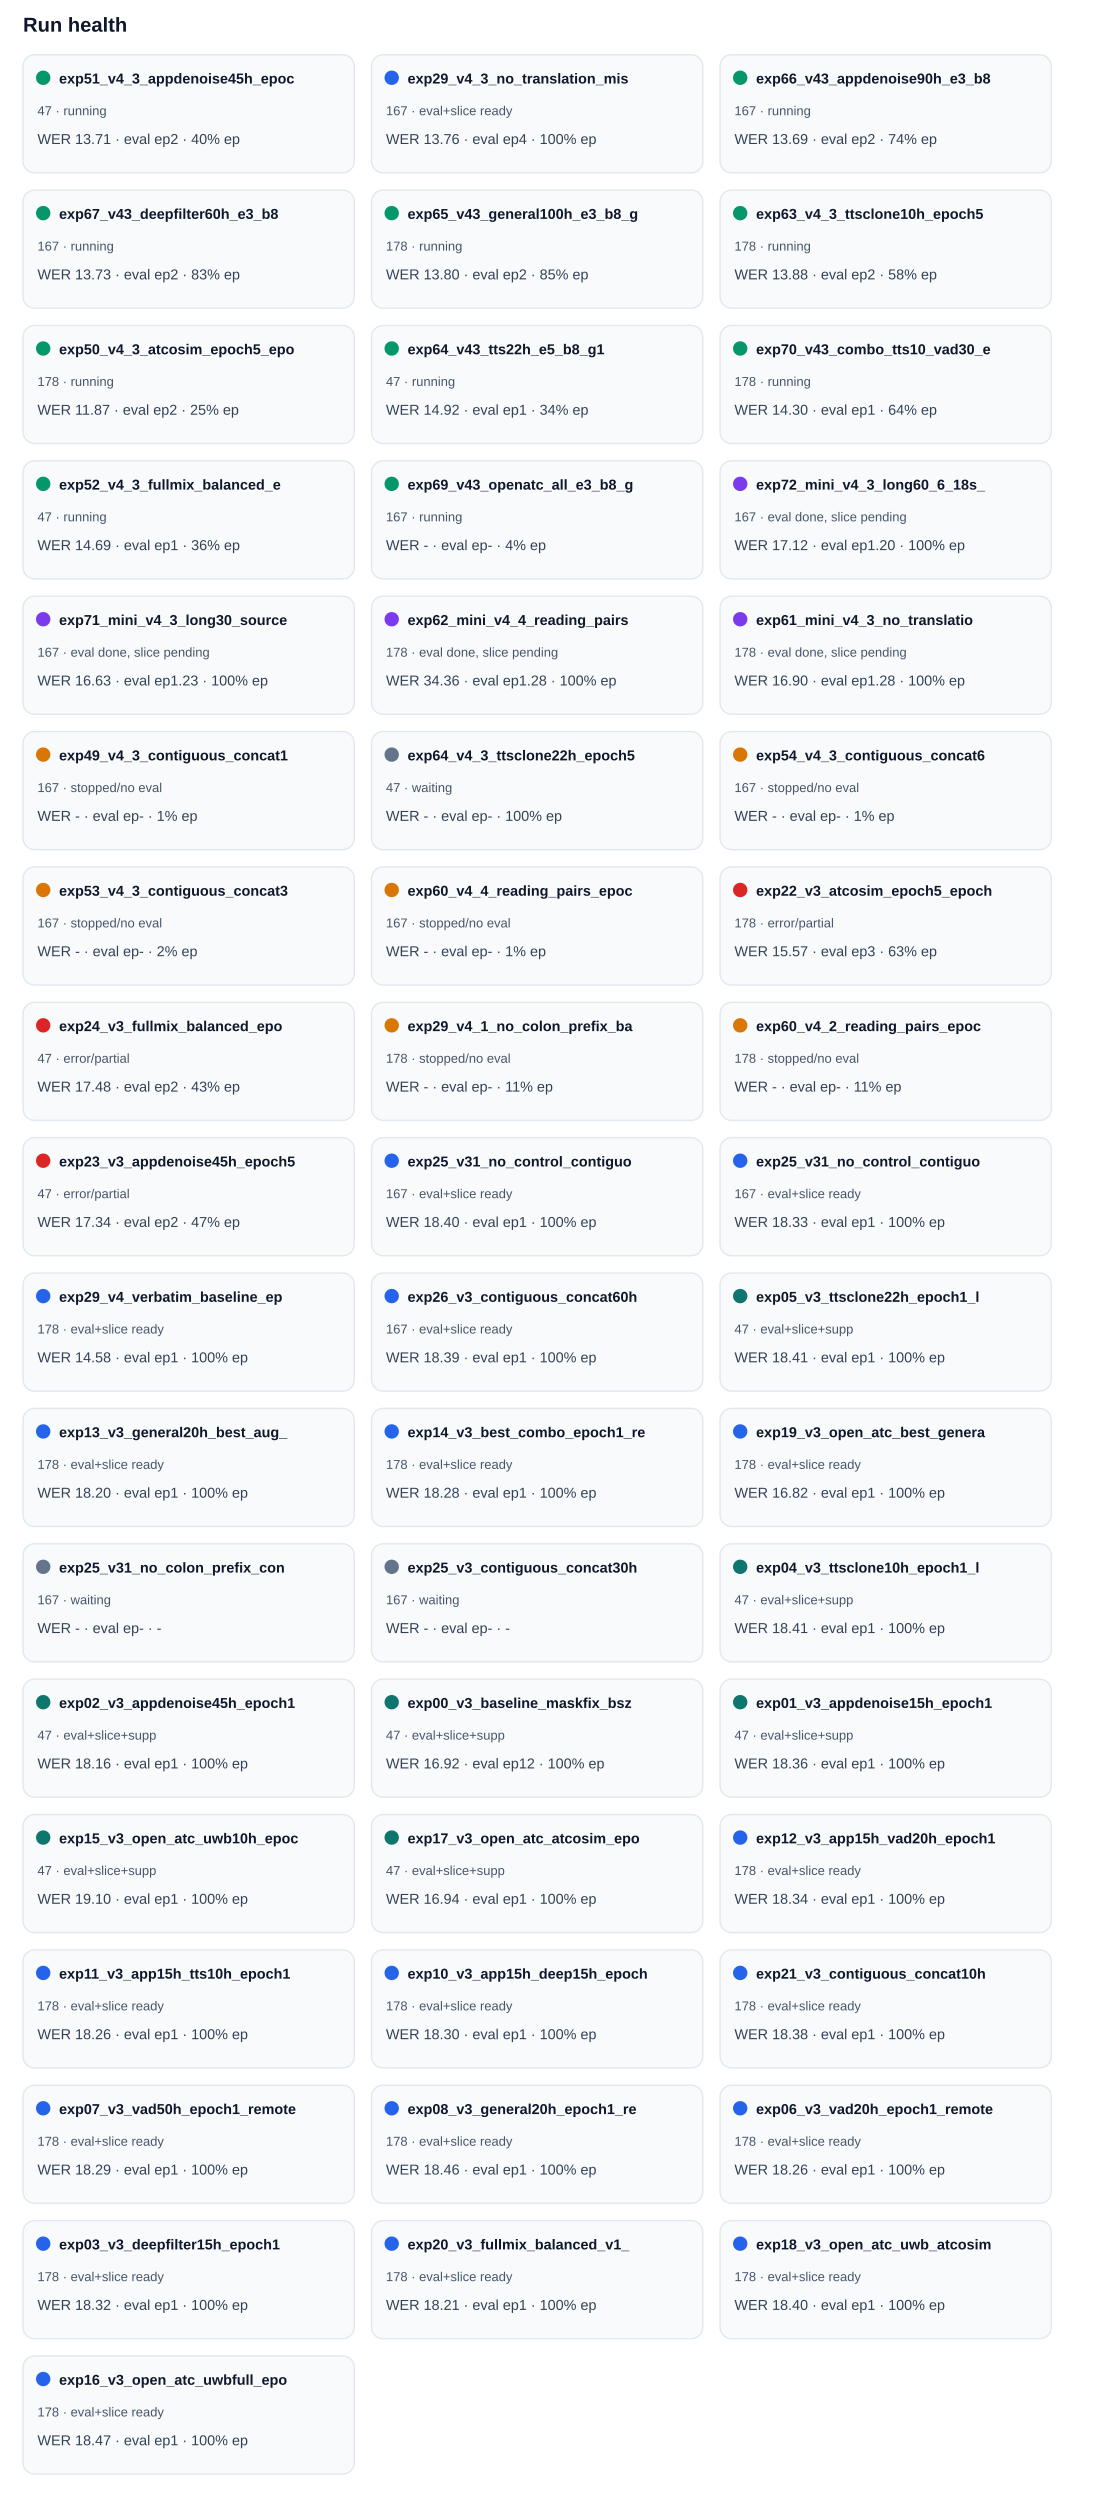
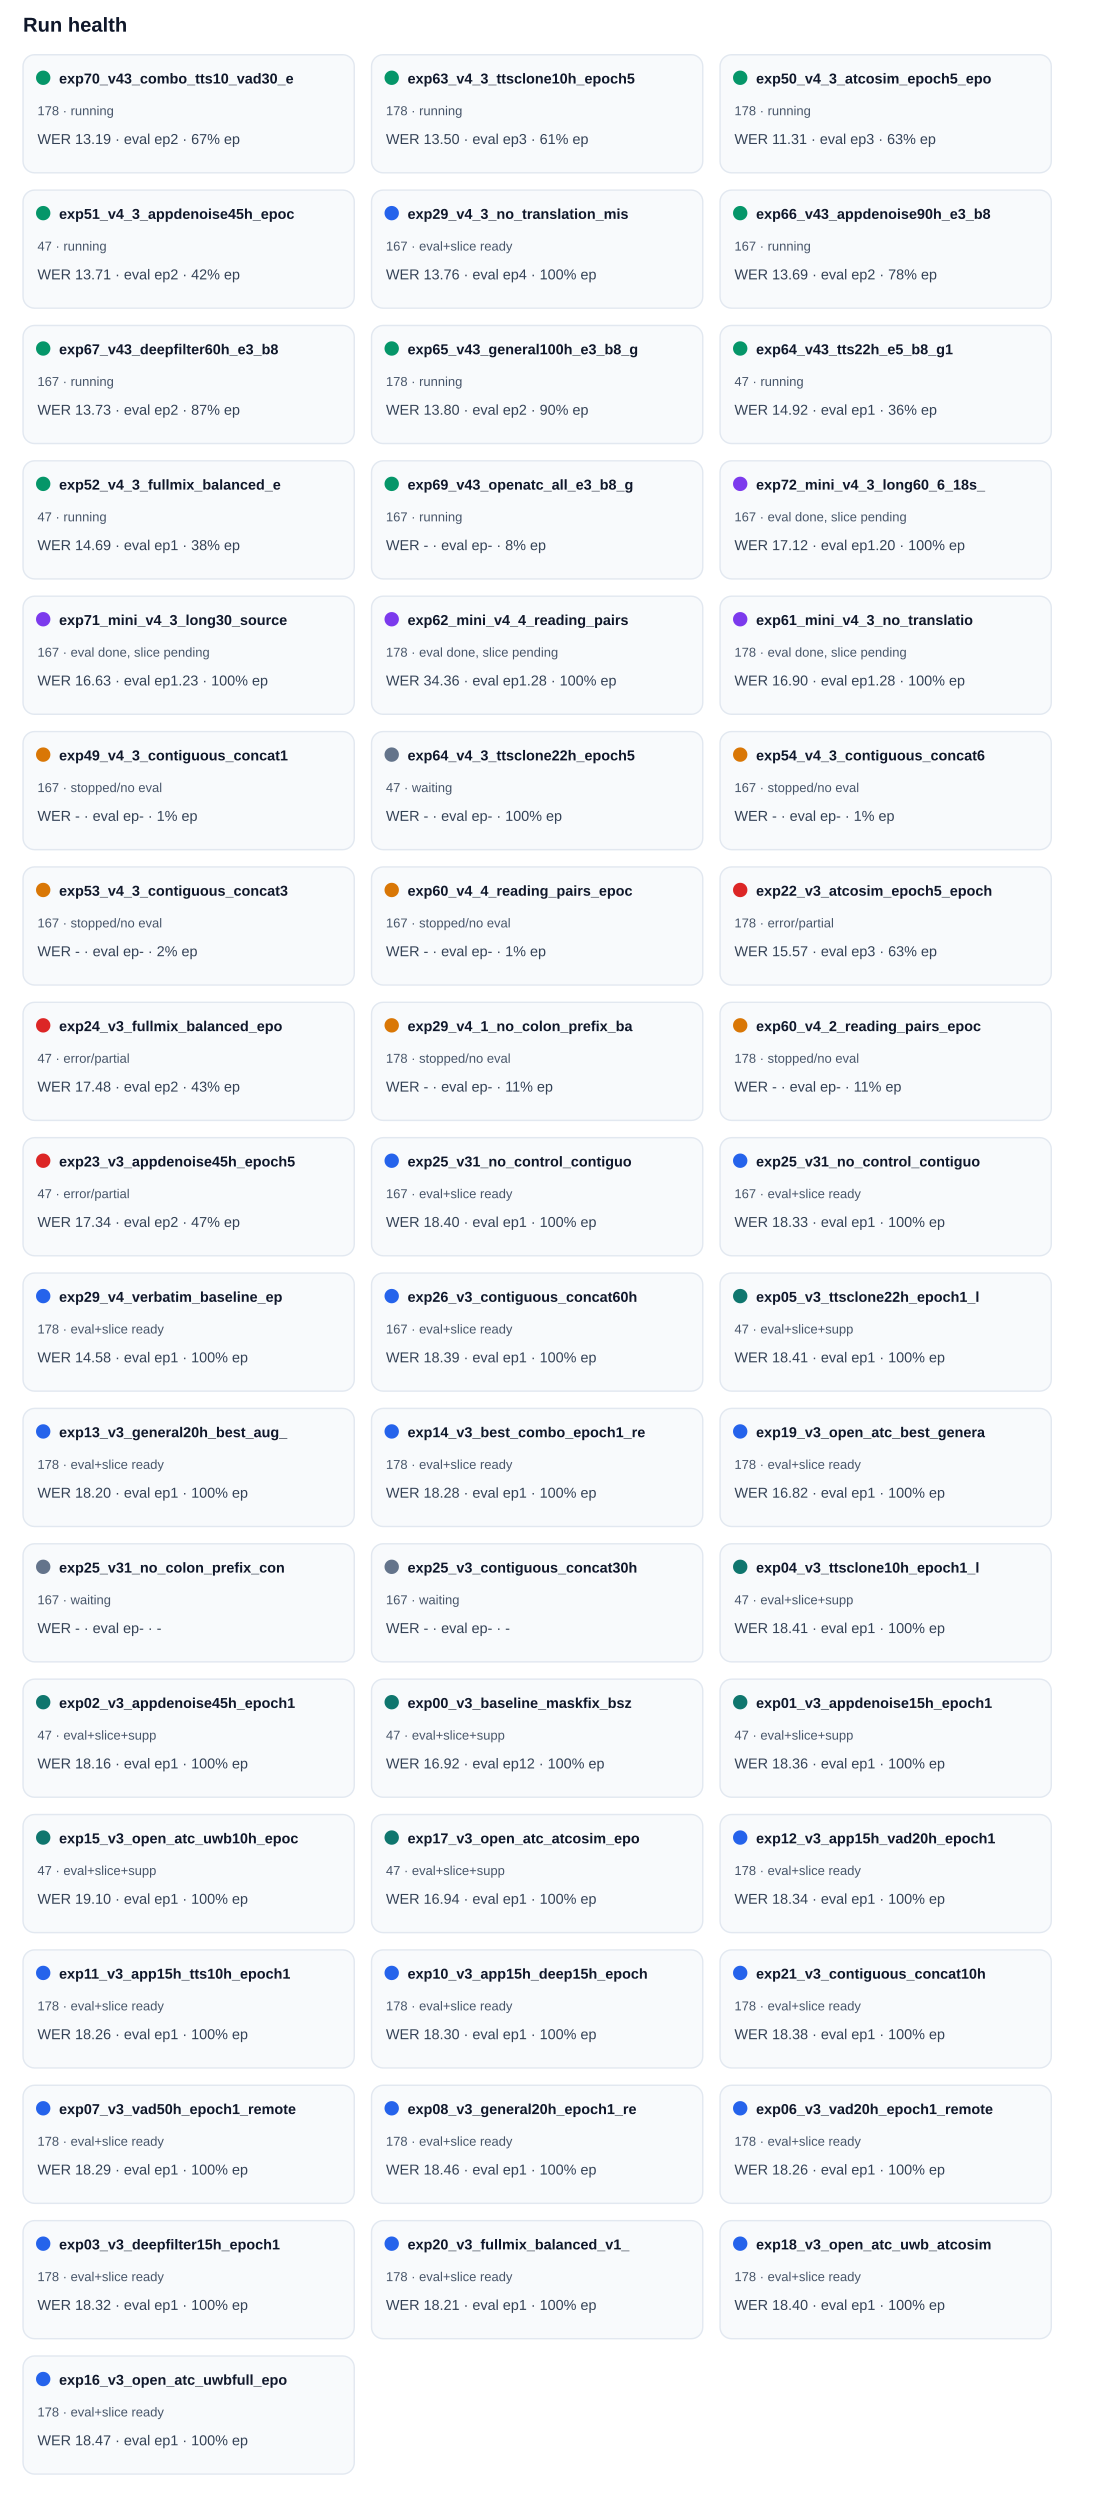
<svg xmlns="http://www.w3.org/2000/svg" width="100%" viewBox="0 0 760 1736" style="max-width:760px;background:#ffffff;border:1px solid #e5e7eb;border-radius:10px;">
  <text x="16.0" y="22.0" font-size="14" fill="#0f172a" text-anchor="start" font-family="Arial, sans-serif" font-weight="700">Run health</text>
  <rect x="16" y="38" width="230" height="82" rx="8" fill="#f8fafc" stroke="#e2e8f0" />
  <circle cx="30" cy="54" r="5" fill="#059669" />
-   <text x="41.0" y="58.0" font-size="10" fill="#0f172a" text-anchor="start" font-family="Arial, sans-serif" font-weight="700">exp51_v4_3_appdenoise45h_epoc</text>
-   <text x="26.0" y="80.0" font-size="9" fill="#475569" text-anchor="start" font-family="Arial, sans-serif" font-weight="400">47 · running</text>
-   <text x="26.0" y="100.0" font-size="10" fill="#334155" text-anchor="start" font-family="Arial, sans-serif" font-weight="400">WER 13.71 · eval ep2 · 40% ep</text>
+   <text x="41.0" y="58.0" font-size="10" fill="#0f172a" text-anchor="start" font-family="Arial, sans-serif" font-weight="700">exp70_v43_combo_tts10_vad30_e</text>
+   <text x="26.0" y="80.0" font-size="9" fill="#475569" text-anchor="start" font-family="Arial, sans-serif" font-weight="400">178 · running</text>
+   <text x="26.0" y="100.0" font-size="10" fill="#334155" text-anchor="start" font-family="Arial, sans-serif" font-weight="400">WER 13.19 · eval ep2 · 67% ep</text>
  <rect x="258" y="38" width="230" height="82" rx="8" fill="#f8fafc" stroke="#e2e8f0" />
-   <circle cx="272" cy="54" r="5" fill="#2563eb" />
-   <text x="283.0" y="58.0" font-size="10" fill="#0f172a" text-anchor="start" font-family="Arial, sans-serif" font-weight="700">exp29_v4_3_no_translation_mis</text>
-   <text x="268.0" y="80.0" font-size="9" fill="#475569" text-anchor="start" font-family="Arial, sans-serif" font-weight="400">167 · eval+slice ready</text>
-   <text x="268.0" y="100.0" font-size="10" fill="#334155" text-anchor="start" font-family="Arial, sans-serif" font-weight="400">WER 13.76 · eval ep4 · 100% ep</text>
+   <circle cx="272" cy="54" r="5" fill="#059669" />
+   <text x="283.0" y="58.0" font-size="10" fill="#0f172a" text-anchor="start" font-family="Arial, sans-serif" font-weight="700">exp63_v4_3_ttsclone10h_epoch5</text>
+   <text x="268.0" y="80.0" font-size="9" fill="#475569" text-anchor="start" font-family="Arial, sans-serif" font-weight="400">178 · running</text>
+   <text x="268.0" y="100.0" font-size="10" fill="#334155" text-anchor="start" font-family="Arial, sans-serif" font-weight="400">WER 13.50 · eval ep3 · 61% ep</text>
  <rect x="500" y="38" width="230" height="82" rx="8" fill="#f8fafc" stroke="#e2e8f0" />
  <circle cx="514" cy="54" r="5" fill="#059669" />
-   <text x="525.0" y="58.0" font-size="10" fill="#0f172a" text-anchor="start" font-family="Arial, sans-serif" font-weight="700">exp66_v43_appdenoise90h_e3_b8</text>
-   <text x="510.0" y="80.0" font-size="9" fill="#475569" text-anchor="start" font-family="Arial, sans-serif" font-weight="400">167 · running</text>
-   <text x="510.0" y="100.0" font-size="10" fill="#334155" text-anchor="start" font-family="Arial, sans-serif" font-weight="400">WER 13.69 · eval ep2 · 74% ep</text>
+   <text x="525.0" y="58.0" font-size="10" fill="#0f172a" text-anchor="start" font-family="Arial, sans-serif" font-weight="700">exp50_v4_3_atcosim_epoch5_epo</text>
+   <text x="510.0" y="80.0" font-size="9" fill="#475569" text-anchor="start" font-family="Arial, sans-serif" font-weight="400">178 · running</text>
+   <text x="510.0" y="100.0" font-size="10" fill="#334155" text-anchor="start" font-family="Arial, sans-serif" font-weight="400">WER 11.31 · eval ep3 · 63% ep</text>
  <rect x="16" y="132" width="230" height="82" rx="8" fill="#f8fafc" stroke="#e2e8f0" />
  <circle cx="30" cy="148" r="5" fill="#059669" />
-   <text x="41.0" y="152.0" font-size="10" fill="#0f172a" text-anchor="start" font-family="Arial, sans-serif" font-weight="700">exp67_v43_deepfilter60h_e3_b8</text>
-   <text x="26.0" y="174.0" font-size="9" fill="#475569" text-anchor="start" font-family="Arial, sans-serif" font-weight="400">167 · running</text>
-   <text x="26.0" y="194.0" font-size="10" fill="#334155" text-anchor="start" font-family="Arial, sans-serif" font-weight="400">WER 13.73 · eval ep2 · 83% ep</text>
+   <text x="41.0" y="152.0" font-size="10" fill="#0f172a" text-anchor="start" font-family="Arial, sans-serif" font-weight="700">exp51_v4_3_appdenoise45h_epoc</text>
+   <text x="26.0" y="174.0" font-size="9" fill="#475569" text-anchor="start" font-family="Arial, sans-serif" font-weight="400">47 · running</text>
+   <text x="26.0" y="194.0" font-size="10" fill="#334155" text-anchor="start" font-family="Arial, sans-serif" font-weight="400">WER 13.71 · eval ep2 · 42% ep</text>
  <rect x="258" y="132" width="230" height="82" rx="8" fill="#f8fafc" stroke="#e2e8f0" />
-   <circle cx="272" cy="148" r="5" fill="#059669" />
-   <text x="283.0" y="152.0" font-size="10" fill="#0f172a" text-anchor="start" font-family="Arial, sans-serif" font-weight="700">exp65_v43_general100h_e3_b8_g</text>
-   <text x="268.0" y="174.0" font-size="9" fill="#475569" text-anchor="start" font-family="Arial, sans-serif" font-weight="400">178 · running</text>
-   <text x="268.0" y="194.0" font-size="10" fill="#334155" text-anchor="start" font-family="Arial, sans-serif" font-weight="400">WER 13.80 · eval ep2 · 85% ep</text>
+   <circle cx="272" cy="148" r="5" fill="#2563eb" />
+   <text x="283.0" y="152.0" font-size="10" fill="#0f172a" text-anchor="start" font-family="Arial, sans-serif" font-weight="700">exp29_v4_3_no_translation_mis</text>
+   <text x="268.0" y="174.0" font-size="9" fill="#475569" text-anchor="start" font-family="Arial, sans-serif" font-weight="400">167 · eval+slice ready</text>
+   <text x="268.0" y="194.0" font-size="10" fill="#334155" text-anchor="start" font-family="Arial, sans-serif" font-weight="400">WER 13.76 · eval ep4 · 100% ep</text>
  <rect x="500" y="132" width="230" height="82" rx="8" fill="#f8fafc" stroke="#e2e8f0" />
  <circle cx="514" cy="148" r="5" fill="#059669" />
-   <text x="525.0" y="152.0" font-size="10" fill="#0f172a" text-anchor="start" font-family="Arial, sans-serif" font-weight="700">exp63_v4_3_ttsclone10h_epoch5</text>
-   <text x="510.0" y="174.0" font-size="9" fill="#475569" text-anchor="start" font-family="Arial, sans-serif" font-weight="400">178 · running</text>
-   <text x="510.0" y="194.0" font-size="10" fill="#334155" text-anchor="start" font-family="Arial, sans-serif" font-weight="400">WER 13.88 · eval ep2 · 58% ep</text>
+   <text x="525.0" y="152.0" font-size="10" fill="#0f172a" text-anchor="start" font-family="Arial, sans-serif" font-weight="700">exp66_v43_appdenoise90h_e3_b8</text>
+   <text x="510.0" y="174.0" font-size="9" fill="#475569" text-anchor="start" font-family="Arial, sans-serif" font-weight="400">167 · running</text>
+   <text x="510.0" y="194.0" font-size="10" fill="#334155" text-anchor="start" font-family="Arial, sans-serif" font-weight="400">WER 13.69 · eval ep2 · 78% ep</text>
  <rect x="16" y="226" width="230" height="82" rx="8" fill="#f8fafc" stroke="#e2e8f0" />
  <circle cx="30" cy="242" r="5" fill="#059669" />
-   <text x="41.0" y="246.0" font-size="10" fill="#0f172a" text-anchor="start" font-family="Arial, sans-serif" font-weight="700">exp50_v4_3_atcosim_epoch5_epo</text>
-   <text x="26.0" y="268.0" font-size="9" fill="#475569" text-anchor="start" font-family="Arial, sans-serif" font-weight="400">178 · running</text>
-   <text x="26.0" y="288.0" font-size="10" fill="#334155" text-anchor="start" font-family="Arial, sans-serif" font-weight="400">WER 11.87 · eval ep2 · 25% ep</text>
+   <text x="41.0" y="246.0" font-size="10" fill="#0f172a" text-anchor="start" font-family="Arial, sans-serif" font-weight="700">exp67_v43_deepfilter60h_e3_b8</text>
+   <text x="26.0" y="268.0" font-size="9" fill="#475569" text-anchor="start" font-family="Arial, sans-serif" font-weight="400">167 · running</text>
+   <text x="26.0" y="288.0" font-size="10" fill="#334155" text-anchor="start" font-family="Arial, sans-serif" font-weight="400">WER 13.73 · eval ep2 · 87% ep</text>
  <rect x="258" y="226" width="230" height="82" rx="8" fill="#f8fafc" stroke="#e2e8f0" />
  <circle cx="272" cy="242" r="5" fill="#059669" />
-   <text x="283.0" y="246.0" font-size="10" fill="#0f172a" text-anchor="start" font-family="Arial, sans-serif" font-weight="700">exp64_v43_tts22h_e5_b8_g1</text>
-   <text x="268.0" y="268.0" font-size="9" fill="#475569" text-anchor="start" font-family="Arial, sans-serif" font-weight="400">47 · running</text>
-   <text x="268.0" y="288.0" font-size="10" fill="#334155" text-anchor="start" font-family="Arial, sans-serif" font-weight="400">WER 14.92 · eval ep1 · 34% ep</text>
+   <text x="283.0" y="246.0" font-size="10" fill="#0f172a" text-anchor="start" font-family="Arial, sans-serif" font-weight="700">exp65_v43_general100h_e3_b8_g</text>
+   <text x="268.0" y="268.0" font-size="9" fill="#475569" text-anchor="start" font-family="Arial, sans-serif" font-weight="400">178 · running</text>
+   <text x="268.0" y="288.0" font-size="10" fill="#334155" text-anchor="start" font-family="Arial, sans-serif" font-weight="400">WER 13.80 · eval ep2 · 90% ep</text>
  <rect x="500" y="226" width="230" height="82" rx="8" fill="#f8fafc" stroke="#e2e8f0" />
  <circle cx="514" cy="242" r="5" fill="#059669" />
-   <text x="525.0" y="246.0" font-size="10" fill="#0f172a" text-anchor="start" font-family="Arial, sans-serif" font-weight="700">exp70_v43_combo_tts10_vad30_e</text>
-   <text x="510.0" y="268.0" font-size="9" fill="#475569" text-anchor="start" font-family="Arial, sans-serif" font-weight="400">178 · running</text>
-   <text x="510.0" y="288.0" font-size="10" fill="#334155" text-anchor="start" font-family="Arial, sans-serif" font-weight="400">WER 14.30 · eval ep1 · 64% ep</text>
+   <text x="525.0" y="246.0" font-size="10" fill="#0f172a" text-anchor="start" font-family="Arial, sans-serif" font-weight="700">exp64_v43_tts22h_e5_b8_g1</text>
+   <text x="510.0" y="268.0" font-size="9" fill="#475569" text-anchor="start" font-family="Arial, sans-serif" font-weight="400">47 · running</text>
+   <text x="510.0" y="288.0" font-size="10" fill="#334155" text-anchor="start" font-family="Arial, sans-serif" font-weight="400">WER 14.92 · eval ep1 · 36% ep</text>
  <rect x="16" y="320" width="230" height="82" rx="8" fill="#f8fafc" stroke="#e2e8f0" />
  <circle cx="30" cy="336" r="5" fill="#059669" />
  <text x="41.0" y="340.0" font-size="10" fill="#0f172a" text-anchor="start" font-family="Arial, sans-serif" font-weight="700">exp52_v4_3_fullmix_balanced_e</text>
  <text x="26.0" y="362.0" font-size="9" fill="#475569" text-anchor="start" font-family="Arial, sans-serif" font-weight="400">47 · running</text>
-   <text x="26.0" y="382.0" font-size="10" fill="#334155" text-anchor="start" font-family="Arial, sans-serif" font-weight="400">WER 14.69 · eval ep1 · 36% ep</text>
+   <text x="26.0" y="382.0" font-size="10" fill="#334155" text-anchor="start" font-family="Arial, sans-serif" font-weight="400">WER 14.69 · eval ep1 · 38% ep</text>
  <rect x="258" y="320" width="230" height="82" rx="8" fill="#f8fafc" stroke="#e2e8f0" />
  <circle cx="272" cy="336" r="5" fill="#059669" />
  <text x="283.0" y="340.0" font-size="10" fill="#0f172a" text-anchor="start" font-family="Arial, sans-serif" font-weight="700">exp69_v43_openatc_all_e3_b8_g</text>
  <text x="268.0" y="362.0" font-size="9" fill="#475569" text-anchor="start" font-family="Arial, sans-serif" font-weight="400">167 · running</text>
-   <text x="268.0" y="382.0" font-size="10" fill="#334155" text-anchor="start" font-family="Arial, sans-serif" font-weight="400">WER - · eval ep- · 4% ep</text>
+   <text x="268.0" y="382.0" font-size="10" fill="#334155" text-anchor="start" font-family="Arial, sans-serif" font-weight="400">WER - · eval ep- · 8% ep</text>
  <rect x="500" y="320" width="230" height="82" rx="8" fill="#f8fafc" stroke="#e2e8f0" />
  <circle cx="514" cy="336" r="5" fill="#7c3aed" />
  <text x="525.0" y="340.0" font-size="10" fill="#0f172a" text-anchor="start" font-family="Arial, sans-serif" font-weight="700">exp72_mini_v4_3_long60_6_18s_</text>
  <text x="510.0" y="362.0" font-size="9" fill="#475569" text-anchor="start" font-family="Arial, sans-serif" font-weight="400">167 · eval done, slice pending</text>
  <text x="510.0" y="382.0" font-size="10" fill="#334155" text-anchor="start" font-family="Arial, sans-serif" font-weight="400">WER 17.12 · eval ep1.20 · 100% ep</text>
  <rect x="16" y="414" width="230" height="82" rx="8" fill="#f8fafc" stroke="#e2e8f0" />
  <circle cx="30" cy="430" r="5" fill="#7c3aed" />
  <text x="41.0" y="434.0" font-size="10" fill="#0f172a" text-anchor="start" font-family="Arial, sans-serif" font-weight="700">exp71_mini_v4_3_long30_source</text>
  <text x="26.0" y="456.0" font-size="9" fill="#475569" text-anchor="start" font-family="Arial, sans-serif" font-weight="400">167 · eval done, slice pending</text>
  <text x="26.0" y="476.0" font-size="10" fill="#334155" text-anchor="start" font-family="Arial, sans-serif" font-weight="400">WER 16.63 · eval ep1.23 · 100% ep</text>
  <rect x="258" y="414" width="230" height="82" rx="8" fill="#f8fafc" stroke="#e2e8f0" />
  <circle cx="272" cy="430" r="5" fill="#7c3aed" />
  <text x="283.0" y="434.0" font-size="10" fill="#0f172a" text-anchor="start" font-family="Arial, sans-serif" font-weight="700">exp62_mini_v4_4_reading_pairs</text>
  <text x="268.0" y="456.0" font-size="9" fill="#475569" text-anchor="start" font-family="Arial, sans-serif" font-weight="400">178 · eval done, slice pending</text>
  <text x="268.0" y="476.0" font-size="10" fill="#334155" text-anchor="start" font-family="Arial, sans-serif" font-weight="400">WER 34.36 · eval ep1.28 · 100% ep</text>
  <rect x="500" y="414" width="230" height="82" rx="8" fill="#f8fafc" stroke="#e2e8f0" />
  <circle cx="514" cy="430" r="5" fill="#7c3aed" />
  <text x="525.0" y="434.0" font-size="10" fill="#0f172a" text-anchor="start" font-family="Arial, sans-serif" font-weight="700">exp61_mini_v4_3_no_translatio</text>
  <text x="510.0" y="456.0" font-size="9" fill="#475569" text-anchor="start" font-family="Arial, sans-serif" font-weight="400">178 · eval done, slice pending</text>
  <text x="510.0" y="476.0" font-size="10" fill="#334155" text-anchor="start" font-family="Arial, sans-serif" font-weight="400">WER 16.90 · eval ep1.28 · 100% ep</text>
  <rect x="16" y="508" width="230" height="82" rx="8" fill="#f8fafc" stroke="#e2e8f0" />
  <circle cx="30" cy="524" r="5" fill="#d97706" />
  <text x="41.0" y="528.0" font-size="10" fill="#0f172a" text-anchor="start" font-family="Arial, sans-serif" font-weight="700">exp49_v4_3_contiguous_concat1</text>
  <text x="26.0" y="550.0" font-size="9" fill="#475569" text-anchor="start" font-family="Arial, sans-serif" font-weight="400">167 · stopped/no eval</text>
  <text x="26.0" y="570.0" font-size="10" fill="#334155" text-anchor="start" font-family="Arial, sans-serif" font-weight="400">WER - · eval ep- · 1% ep</text>
  <rect x="258" y="508" width="230" height="82" rx="8" fill="#f8fafc" stroke="#e2e8f0" />
  <circle cx="272" cy="524" r="5" fill="#64748b" />
  <text x="283.0" y="528.0" font-size="10" fill="#0f172a" text-anchor="start" font-family="Arial, sans-serif" font-weight="700">exp64_v4_3_ttsclone22h_epoch5</text>
  <text x="268.0" y="550.0" font-size="9" fill="#475569" text-anchor="start" font-family="Arial, sans-serif" font-weight="400">47 · waiting</text>
  <text x="268.0" y="570.0" font-size="10" fill="#334155" text-anchor="start" font-family="Arial, sans-serif" font-weight="400">WER - · eval ep- · 100% ep</text>
  <rect x="500" y="508" width="230" height="82" rx="8" fill="#f8fafc" stroke="#e2e8f0" />
  <circle cx="514" cy="524" r="5" fill="#d97706" />
  <text x="525.0" y="528.0" font-size="10" fill="#0f172a" text-anchor="start" font-family="Arial, sans-serif" font-weight="700">exp54_v4_3_contiguous_concat6</text>
  <text x="510.0" y="550.0" font-size="9" fill="#475569" text-anchor="start" font-family="Arial, sans-serif" font-weight="400">167 · stopped/no eval</text>
  <text x="510.0" y="570.0" font-size="10" fill="#334155" text-anchor="start" font-family="Arial, sans-serif" font-weight="400">WER - · eval ep- · 1% ep</text>
  <rect x="16" y="602" width="230" height="82" rx="8" fill="#f8fafc" stroke="#e2e8f0" />
  <circle cx="30" cy="618" r="5" fill="#d97706" />
  <text x="41.0" y="622.0" font-size="10" fill="#0f172a" text-anchor="start" font-family="Arial, sans-serif" font-weight="700">exp53_v4_3_contiguous_concat3</text>
  <text x="26.0" y="644.0" font-size="9" fill="#475569" text-anchor="start" font-family="Arial, sans-serif" font-weight="400">167 · stopped/no eval</text>
  <text x="26.0" y="664.0" font-size="10" fill="#334155" text-anchor="start" font-family="Arial, sans-serif" font-weight="400">WER - · eval ep- · 2% ep</text>
  <rect x="258" y="602" width="230" height="82" rx="8" fill="#f8fafc" stroke="#e2e8f0" />
  <circle cx="272" cy="618" r="5" fill="#d97706" />
  <text x="283.0" y="622.0" font-size="10" fill="#0f172a" text-anchor="start" font-family="Arial, sans-serif" font-weight="700">exp60_v4_4_reading_pairs_epoc</text>
  <text x="268.0" y="644.0" font-size="9" fill="#475569" text-anchor="start" font-family="Arial, sans-serif" font-weight="400">167 · stopped/no eval</text>
  <text x="268.0" y="664.0" font-size="10" fill="#334155" text-anchor="start" font-family="Arial, sans-serif" font-weight="400">WER - · eval ep- · 1% ep</text>
  <rect x="500" y="602" width="230" height="82" rx="8" fill="#f8fafc" stroke="#e2e8f0" />
  <circle cx="514" cy="618" r="5" fill="#dc2626" />
  <text x="525.0" y="622.0" font-size="10" fill="#0f172a" text-anchor="start" font-family="Arial, sans-serif" font-weight="700">exp22_v3_atcosim_epoch5_epoch</text>
  <text x="510.0" y="644.0" font-size="9" fill="#475569" text-anchor="start" font-family="Arial, sans-serif" font-weight="400">178 · error/partial</text>
  <text x="510.0" y="664.0" font-size="10" fill="#334155" text-anchor="start" font-family="Arial, sans-serif" font-weight="400">WER 15.57 · eval ep3 · 63% ep</text>
  <rect x="16" y="696" width="230" height="82" rx="8" fill="#f8fafc" stroke="#e2e8f0" />
  <circle cx="30" cy="712" r="5" fill="#dc2626" />
  <text x="41.0" y="716.0" font-size="10" fill="#0f172a" text-anchor="start" font-family="Arial, sans-serif" font-weight="700">exp24_v3_fullmix_balanced_epo</text>
  <text x="26.0" y="738.0" font-size="9" fill="#475569" text-anchor="start" font-family="Arial, sans-serif" font-weight="400">47 · error/partial</text>
  <text x="26.0" y="758.0" font-size="10" fill="#334155" text-anchor="start" font-family="Arial, sans-serif" font-weight="400">WER 17.48 · eval ep2 · 43% ep</text>
  <rect x="258" y="696" width="230" height="82" rx="8" fill="#f8fafc" stroke="#e2e8f0" />
  <circle cx="272" cy="712" r="5" fill="#d97706" />
  <text x="283.0" y="716.0" font-size="10" fill="#0f172a" text-anchor="start" font-family="Arial, sans-serif" font-weight="700">exp29_v4_1_no_colon_prefix_ba</text>
  <text x="268.0" y="738.0" font-size="9" fill="#475569" text-anchor="start" font-family="Arial, sans-serif" font-weight="400">178 · stopped/no eval</text>
  <text x="268.0" y="758.0" font-size="10" fill="#334155" text-anchor="start" font-family="Arial, sans-serif" font-weight="400">WER - · eval ep- · 11% ep</text>
  <rect x="500" y="696" width="230" height="82" rx="8" fill="#f8fafc" stroke="#e2e8f0" />
  <circle cx="514" cy="712" r="5" fill="#d97706" />
  <text x="525.0" y="716.0" font-size="10" fill="#0f172a" text-anchor="start" font-family="Arial, sans-serif" font-weight="700">exp60_v4_2_reading_pairs_epoc</text>
  <text x="510.0" y="738.0" font-size="9" fill="#475569" text-anchor="start" font-family="Arial, sans-serif" font-weight="400">178 · stopped/no eval</text>
  <text x="510.0" y="758.0" font-size="10" fill="#334155" text-anchor="start" font-family="Arial, sans-serif" font-weight="400">WER - · eval ep- · 11% ep</text>
  <rect x="16" y="790" width="230" height="82" rx="8" fill="#f8fafc" stroke="#e2e8f0" />
  <circle cx="30" cy="806" r="5" fill="#dc2626" />
  <text x="41.0" y="810.0" font-size="10" fill="#0f172a" text-anchor="start" font-family="Arial, sans-serif" font-weight="700">exp23_v3_appdenoise45h_epoch5</text>
  <text x="26.0" y="832.0" font-size="9" fill="#475569" text-anchor="start" font-family="Arial, sans-serif" font-weight="400">47 · error/partial</text>
  <text x="26.0" y="852.0" font-size="10" fill="#334155" text-anchor="start" font-family="Arial, sans-serif" font-weight="400">WER 17.34 · eval ep2 · 47% ep</text>
  <rect x="258" y="790" width="230" height="82" rx="8" fill="#f8fafc" stroke="#e2e8f0" />
  <circle cx="272" cy="806" r="5" fill="#2563eb" />
  <text x="283.0" y="810.0" font-size="10" fill="#0f172a" text-anchor="start" font-family="Arial, sans-serif" font-weight="700">exp25_v31_no_control_contiguo</text>
  <text x="268.0" y="832.0" font-size="9" fill="#475569" text-anchor="start" font-family="Arial, sans-serif" font-weight="400">167 · eval+slice ready</text>
  <text x="268.0" y="852.0" font-size="10" fill="#334155" text-anchor="start" font-family="Arial, sans-serif" font-weight="400">WER 18.40 · eval ep1 · 100% ep</text>
  <rect x="500" y="790" width="230" height="82" rx="8" fill="#f8fafc" stroke="#e2e8f0" />
  <circle cx="514" cy="806" r="5" fill="#2563eb" />
  <text x="525.0" y="810.0" font-size="10" fill="#0f172a" text-anchor="start" font-family="Arial, sans-serif" font-weight="700">exp25_v31_no_control_contiguo</text>
  <text x="510.0" y="832.0" font-size="9" fill="#475569" text-anchor="start" font-family="Arial, sans-serif" font-weight="400">167 · eval+slice ready</text>
  <text x="510.0" y="852.0" font-size="10" fill="#334155" text-anchor="start" font-family="Arial, sans-serif" font-weight="400">WER 18.33 · eval ep1 · 100% ep</text>
  <rect x="16" y="884" width="230" height="82" rx="8" fill="#f8fafc" stroke="#e2e8f0" />
  <circle cx="30" cy="900" r="5" fill="#2563eb" />
  <text x="41.0" y="904.0" font-size="10" fill="#0f172a" text-anchor="start" font-family="Arial, sans-serif" font-weight="700">exp29_v4_verbatim_baseline_ep</text>
  <text x="26.0" y="926.0" font-size="9" fill="#475569" text-anchor="start" font-family="Arial, sans-serif" font-weight="400">178 · eval+slice ready</text>
  <text x="26.0" y="946.0" font-size="10" fill="#334155" text-anchor="start" font-family="Arial, sans-serif" font-weight="400">WER 14.58 · eval ep1 · 100% ep</text>
  <rect x="258" y="884" width="230" height="82" rx="8" fill="#f8fafc" stroke="#e2e8f0" />
  <circle cx="272" cy="900" r="5" fill="#2563eb" />
  <text x="283.0" y="904.0" font-size="10" fill="#0f172a" text-anchor="start" font-family="Arial, sans-serif" font-weight="700">exp26_v3_contiguous_concat60h</text>
  <text x="268.0" y="926.0" font-size="9" fill="#475569" text-anchor="start" font-family="Arial, sans-serif" font-weight="400">167 · eval+slice ready</text>
  <text x="268.0" y="946.0" font-size="10" fill="#334155" text-anchor="start" font-family="Arial, sans-serif" font-weight="400">WER 18.39 · eval ep1 · 100% ep</text>
  <rect x="500" y="884" width="230" height="82" rx="8" fill="#f8fafc" stroke="#e2e8f0" />
  <circle cx="514" cy="900" r="5" fill="#0f766e" />
  <text x="525.0" y="904.0" font-size="10" fill="#0f172a" text-anchor="start" font-family="Arial, sans-serif" font-weight="700">exp05_v3_ttsclone22h_epoch1_l</text>
  <text x="510.0" y="926.0" font-size="9" fill="#475569" text-anchor="start" font-family="Arial, sans-serif" font-weight="400">47 · eval+slice+supp</text>
  <text x="510.0" y="946.0" font-size="10" fill="#334155" text-anchor="start" font-family="Arial, sans-serif" font-weight="400">WER 18.41 · eval ep1 · 100% ep</text>
  <rect x="16" y="978" width="230" height="82" rx="8" fill="#f8fafc" stroke="#e2e8f0" />
  <circle cx="30" cy="994" r="5" fill="#2563eb" />
  <text x="41.0" y="998.0" font-size="10" fill="#0f172a" text-anchor="start" font-family="Arial, sans-serif" font-weight="700">exp13_v3_general20h_best_aug_</text>
  <text x="26.0" y="1020.0" font-size="9" fill="#475569" text-anchor="start" font-family="Arial, sans-serif" font-weight="400">178 · eval+slice ready</text>
  <text x="26.0" y="1040.0" font-size="10" fill="#334155" text-anchor="start" font-family="Arial, sans-serif" font-weight="400">WER 18.20 · eval ep1 · 100% ep</text>
  <rect x="258" y="978" width="230" height="82" rx="8" fill="#f8fafc" stroke="#e2e8f0" />
  <circle cx="272" cy="994" r="5" fill="#2563eb" />
  <text x="283.0" y="998.0" font-size="10" fill="#0f172a" text-anchor="start" font-family="Arial, sans-serif" font-weight="700">exp14_v3_best_combo_epoch1_re</text>
  <text x="268.0" y="1020.0" font-size="9" fill="#475569" text-anchor="start" font-family="Arial, sans-serif" font-weight="400">178 · eval+slice ready</text>
  <text x="268.0" y="1040.0" font-size="10" fill="#334155" text-anchor="start" font-family="Arial, sans-serif" font-weight="400">WER 18.28 · eval ep1 · 100% ep</text>
  <rect x="500" y="978" width="230" height="82" rx="8" fill="#f8fafc" stroke="#e2e8f0" />
  <circle cx="514" cy="994" r="5" fill="#2563eb" />
  <text x="525.0" y="998.0" font-size="10" fill="#0f172a" text-anchor="start" font-family="Arial, sans-serif" font-weight="700">exp19_v3_open_atc_best_genera</text>
  <text x="510.0" y="1020.0" font-size="9" fill="#475569" text-anchor="start" font-family="Arial, sans-serif" font-weight="400">178 · eval+slice ready</text>
  <text x="510.0" y="1040.0" font-size="10" fill="#334155" text-anchor="start" font-family="Arial, sans-serif" font-weight="400">WER 16.82 · eval ep1 · 100% ep</text>
  <rect x="16" y="1072" width="230" height="82" rx="8" fill="#f8fafc" stroke="#e2e8f0" />
  <circle cx="30" cy="1088" r="5" fill="#64748b" />
  <text x="41.0" y="1092.0" font-size="10" fill="#0f172a" text-anchor="start" font-family="Arial, sans-serif" font-weight="700">exp25_v31_no_colon_prefix_con</text>
  <text x="26.0" y="1114.0" font-size="9" fill="#475569" text-anchor="start" font-family="Arial, sans-serif" font-weight="400">167 · waiting</text>
  <text x="26.0" y="1134.0" font-size="10" fill="#334155" text-anchor="start" font-family="Arial, sans-serif" font-weight="400">WER - · eval ep- · -</text>
  <rect x="258" y="1072" width="230" height="82" rx="8" fill="#f8fafc" stroke="#e2e8f0" />
  <circle cx="272" cy="1088" r="5" fill="#64748b" />
  <text x="283.0" y="1092.0" font-size="10" fill="#0f172a" text-anchor="start" font-family="Arial, sans-serif" font-weight="700">exp25_v3_contiguous_concat30h</text>
  <text x="268.0" y="1114.0" font-size="9" fill="#475569" text-anchor="start" font-family="Arial, sans-serif" font-weight="400">167 · waiting</text>
  <text x="268.0" y="1134.0" font-size="10" fill="#334155" text-anchor="start" font-family="Arial, sans-serif" font-weight="400">WER - · eval ep- · -</text>
  <rect x="500" y="1072" width="230" height="82" rx="8" fill="#f8fafc" stroke="#e2e8f0" />
  <circle cx="514" cy="1088" r="5" fill="#0f766e" />
  <text x="525.0" y="1092.0" font-size="10" fill="#0f172a" text-anchor="start" font-family="Arial, sans-serif" font-weight="700">exp04_v3_ttsclone10h_epoch1_l</text>
  <text x="510.0" y="1114.0" font-size="9" fill="#475569" text-anchor="start" font-family="Arial, sans-serif" font-weight="400">47 · eval+slice+supp</text>
  <text x="510.0" y="1134.0" font-size="10" fill="#334155" text-anchor="start" font-family="Arial, sans-serif" font-weight="400">WER 18.41 · eval ep1 · 100% ep</text>
  <rect x="16" y="1166" width="230" height="82" rx="8" fill="#f8fafc" stroke="#e2e8f0" />
  <circle cx="30" cy="1182" r="5" fill="#0f766e" />
  <text x="41.0" y="1186.0" font-size="10" fill="#0f172a" text-anchor="start" font-family="Arial, sans-serif" font-weight="700">exp02_v3_appdenoise45h_epoch1</text>
  <text x="26.0" y="1208.0" font-size="9" fill="#475569" text-anchor="start" font-family="Arial, sans-serif" font-weight="400">47 · eval+slice+supp</text>
  <text x="26.0" y="1228.0" font-size="10" fill="#334155" text-anchor="start" font-family="Arial, sans-serif" font-weight="400">WER 18.16 · eval ep1 · 100% ep</text>
  <rect x="258" y="1166" width="230" height="82" rx="8" fill="#f8fafc" stroke="#e2e8f0" />
  <circle cx="272" cy="1182" r="5" fill="#0f766e" />
  <text x="283.0" y="1186.0" font-size="10" fill="#0f172a" text-anchor="start" font-family="Arial, sans-serif" font-weight="700">exp00_v3_baseline_maskfix_bsz</text>
  <text x="268.0" y="1208.0" font-size="9" fill="#475569" text-anchor="start" font-family="Arial, sans-serif" font-weight="400">47 · eval+slice+supp</text>
  <text x="268.0" y="1228.0" font-size="10" fill="#334155" text-anchor="start" font-family="Arial, sans-serif" font-weight="400">WER 16.92 · eval ep12 · 100% ep</text>
  <rect x="500" y="1166" width="230" height="82" rx="8" fill="#f8fafc" stroke="#e2e8f0" />
  <circle cx="514" cy="1182" r="5" fill="#0f766e" />
  <text x="525.0" y="1186.0" font-size="10" fill="#0f172a" text-anchor="start" font-family="Arial, sans-serif" font-weight="700">exp01_v3_appdenoise15h_epoch1</text>
  <text x="510.0" y="1208.0" font-size="9" fill="#475569" text-anchor="start" font-family="Arial, sans-serif" font-weight="400">47 · eval+slice+supp</text>
  <text x="510.0" y="1228.0" font-size="10" fill="#334155" text-anchor="start" font-family="Arial, sans-serif" font-weight="400">WER 18.36 · eval ep1 · 100% ep</text>
  <rect x="16" y="1260" width="230" height="82" rx="8" fill="#f8fafc" stroke="#e2e8f0" />
  <circle cx="30" cy="1276" r="5" fill="#0f766e" />
  <text x="41.0" y="1280.0" font-size="10" fill="#0f172a" text-anchor="start" font-family="Arial, sans-serif" font-weight="700">exp15_v3_open_atc_uwb10h_epoc</text>
  <text x="26.0" y="1302.0" font-size="9" fill="#475569" text-anchor="start" font-family="Arial, sans-serif" font-weight="400">47 · eval+slice+supp</text>
  <text x="26.0" y="1322.0" font-size="10" fill="#334155" text-anchor="start" font-family="Arial, sans-serif" font-weight="400">WER 19.10 · eval ep1 · 100% ep</text>
  <rect x="258" y="1260" width="230" height="82" rx="8" fill="#f8fafc" stroke="#e2e8f0" />
  <circle cx="272" cy="1276" r="5" fill="#0f766e" />
  <text x="283.0" y="1280.0" font-size="10" fill="#0f172a" text-anchor="start" font-family="Arial, sans-serif" font-weight="700">exp17_v3_open_atc_atcosim_epo</text>
  <text x="268.0" y="1302.0" font-size="9" fill="#475569" text-anchor="start" font-family="Arial, sans-serif" font-weight="400">47 · eval+slice+supp</text>
  <text x="268.0" y="1322.0" font-size="10" fill="#334155" text-anchor="start" font-family="Arial, sans-serif" font-weight="400">WER 16.94 · eval ep1 · 100% ep</text>
  <rect x="500" y="1260" width="230" height="82" rx="8" fill="#f8fafc" stroke="#e2e8f0" />
  <circle cx="514" cy="1276" r="5" fill="#2563eb" />
  <text x="525.0" y="1280.0" font-size="10" fill="#0f172a" text-anchor="start" font-family="Arial, sans-serif" font-weight="700">exp12_v3_app15h_vad20h_epoch1</text>
  <text x="510.0" y="1302.0" font-size="9" fill="#475569" text-anchor="start" font-family="Arial, sans-serif" font-weight="400">178 · eval+slice ready</text>
  <text x="510.0" y="1322.0" font-size="10" fill="#334155" text-anchor="start" font-family="Arial, sans-serif" font-weight="400">WER 18.34 · eval ep1 · 100% ep</text>
  <rect x="16" y="1354" width="230" height="82" rx="8" fill="#f8fafc" stroke="#e2e8f0" />
  <circle cx="30" cy="1370" r="5" fill="#2563eb" />
  <text x="41.0" y="1374.0" font-size="10" fill="#0f172a" text-anchor="start" font-family="Arial, sans-serif" font-weight="700">exp11_v3_app15h_tts10h_epoch1</text>
  <text x="26.0" y="1396.0" font-size="9" fill="#475569" text-anchor="start" font-family="Arial, sans-serif" font-weight="400">178 · eval+slice ready</text>
  <text x="26.0" y="1416.0" font-size="10" fill="#334155" text-anchor="start" font-family="Arial, sans-serif" font-weight="400">WER 18.26 · eval ep1 · 100% ep</text>
  <rect x="258" y="1354" width="230" height="82" rx="8" fill="#f8fafc" stroke="#e2e8f0" />
  <circle cx="272" cy="1370" r="5" fill="#2563eb" />
  <text x="283.0" y="1374.0" font-size="10" fill="#0f172a" text-anchor="start" font-family="Arial, sans-serif" font-weight="700">exp10_v3_app15h_deep15h_epoch</text>
  <text x="268.0" y="1396.0" font-size="9" fill="#475569" text-anchor="start" font-family="Arial, sans-serif" font-weight="400">178 · eval+slice ready</text>
  <text x="268.0" y="1416.0" font-size="10" fill="#334155" text-anchor="start" font-family="Arial, sans-serif" font-weight="400">WER 18.30 · eval ep1 · 100% ep</text>
  <rect x="500" y="1354" width="230" height="82" rx="8" fill="#f8fafc" stroke="#e2e8f0" />
  <circle cx="514" cy="1370" r="5" fill="#2563eb" />
  <text x="525.0" y="1374.0" font-size="10" fill="#0f172a" text-anchor="start" font-family="Arial, sans-serif" font-weight="700">exp21_v3_contiguous_concat10h</text>
  <text x="510.0" y="1396.0" font-size="9" fill="#475569" text-anchor="start" font-family="Arial, sans-serif" font-weight="400">178 · eval+slice ready</text>
  <text x="510.0" y="1416.0" font-size="10" fill="#334155" text-anchor="start" font-family="Arial, sans-serif" font-weight="400">WER 18.38 · eval ep1 · 100% ep</text>
  <rect x="16" y="1448" width="230" height="82" rx="8" fill="#f8fafc" stroke="#e2e8f0" />
  <circle cx="30" cy="1464" r="5" fill="#2563eb" />
  <text x="41.0" y="1468.0" font-size="10" fill="#0f172a" text-anchor="start" font-family="Arial, sans-serif" font-weight="700">exp07_v3_vad50h_epoch1_remote</text>
  <text x="26.0" y="1490.0" font-size="9" fill="#475569" text-anchor="start" font-family="Arial, sans-serif" font-weight="400">178 · eval+slice ready</text>
  <text x="26.0" y="1510.0" font-size="10" fill="#334155" text-anchor="start" font-family="Arial, sans-serif" font-weight="400">WER 18.29 · eval ep1 · 100% ep</text>
  <rect x="258" y="1448" width="230" height="82" rx="8" fill="#f8fafc" stroke="#e2e8f0" />
  <circle cx="272" cy="1464" r="5" fill="#2563eb" />
  <text x="283.0" y="1468.0" font-size="10" fill="#0f172a" text-anchor="start" font-family="Arial, sans-serif" font-weight="700">exp08_v3_general20h_epoch1_re</text>
  <text x="268.0" y="1490.0" font-size="9" fill="#475569" text-anchor="start" font-family="Arial, sans-serif" font-weight="400">178 · eval+slice ready</text>
  <text x="268.0" y="1510.0" font-size="10" fill="#334155" text-anchor="start" font-family="Arial, sans-serif" font-weight="400">WER 18.46 · eval ep1 · 100% ep</text>
  <rect x="500" y="1448" width="230" height="82" rx="8" fill="#f8fafc" stroke="#e2e8f0" />
  <circle cx="514" cy="1464" r="5" fill="#2563eb" />
  <text x="525.0" y="1468.0" font-size="10" fill="#0f172a" text-anchor="start" font-family="Arial, sans-serif" font-weight="700">exp06_v3_vad20h_epoch1_remote</text>
  <text x="510.0" y="1490.0" font-size="9" fill="#475569" text-anchor="start" font-family="Arial, sans-serif" font-weight="400">178 · eval+slice ready</text>
  <text x="510.0" y="1510.0" font-size="10" fill="#334155" text-anchor="start" font-family="Arial, sans-serif" font-weight="400">WER 18.26 · eval ep1 · 100% ep</text>
  <rect x="16" y="1542" width="230" height="82" rx="8" fill="#f8fafc" stroke="#e2e8f0" />
  <circle cx="30" cy="1558" r="5" fill="#2563eb" />
  <text x="41.0" y="1562.0" font-size="10" fill="#0f172a" text-anchor="start" font-family="Arial, sans-serif" font-weight="700">exp03_v3_deepfilter15h_epoch1</text>
  <text x="26.0" y="1584.0" font-size="9" fill="#475569" text-anchor="start" font-family="Arial, sans-serif" font-weight="400">178 · eval+slice ready</text>
  <text x="26.0" y="1604.0" font-size="10" fill="#334155" text-anchor="start" font-family="Arial, sans-serif" font-weight="400">WER 18.32 · eval ep1 · 100% ep</text>
  <rect x="258" y="1542" width="230" height="82" rx="8" fill="#f8fafc" stroke="#e2e8f0" />
  <circle cx="272" cy="1558" r="5" fill="#2563eb" />
  <text x="283.0" y="1562.0" font-size="10" fill="#0f172a" text-anchor="start" font-family="Arial, sans-serif" font-weight="700">exp20_v3_fullmix_balanced_v1_</text>
  <text x="268.0" y="1584.0" font-size="9" fill="#475569" text-anchor="start" font-family="Arial, sans-serif" font-weight="400">178 · eval+slice ready</text>
  <text x="268.0" y="1604.0" font-size="10" fill="#334155" text-anchor="start" font-family="Arial, sans-serif" font-weight="400">WER 18.21 · eval ep1 · 100% ep</text>
  <rect x="500" y="1542" width="230" height="82" rx="8" fill="#f8fafc" stroke="#e2e8f0" />
  <circle cx="514" cy="1558" r="5" fill="#2563eb" />
  <text x="525.0" y="1562.0" font-size="10" fill="#0f172a" text-anchor="start" font-family="Arial, sans-serif" font-weight="700">exp18_v3_open_atc_uwb_atcosim</text>
  <text x="510.0" y="1584.0" font-size="9" fill="#475569" text-anchor="start" font-family="Arial, sans-serif" font-weight="400">178 · eval+slice ready</text>
  <text x="510.0" y="1604.0" font-size="10" fill="#334155" text-anchor="start" font-family="Arial, sans-serif" font-weight="400">WER 18.40 · eval ep1 · 100% ep</text>
  <rect x="16" y="1636" width="230" height="82" rx="8" fill="#f8fafc" stroke="#e2e8f0" />
  <circle cx="30" cy="1652" r="5" fill="#2563eb" />
  <text x="41.0" y="1656.0" font-size="10" fill="#0f172a" text-anchor="start" font-family="Arial, sans-serif" font-weight="700">exp16_v3_open_atc_uwbfull_epo</text>
  <text x="26.0" y="1678.0" font-size="9" fill="#475569" text-anchor="start" font-family="Arial, sans-serif" font-weight="400">178 · eval+slice ready</text>
  <text x="26.0" y="1698.0" font-size="10" fill="#334155" text-anchor="start" font-family="Arial, sans-serif" font-weight="400">WER 18.47 · eval ep1 · 100% ep</text>
</svg>
